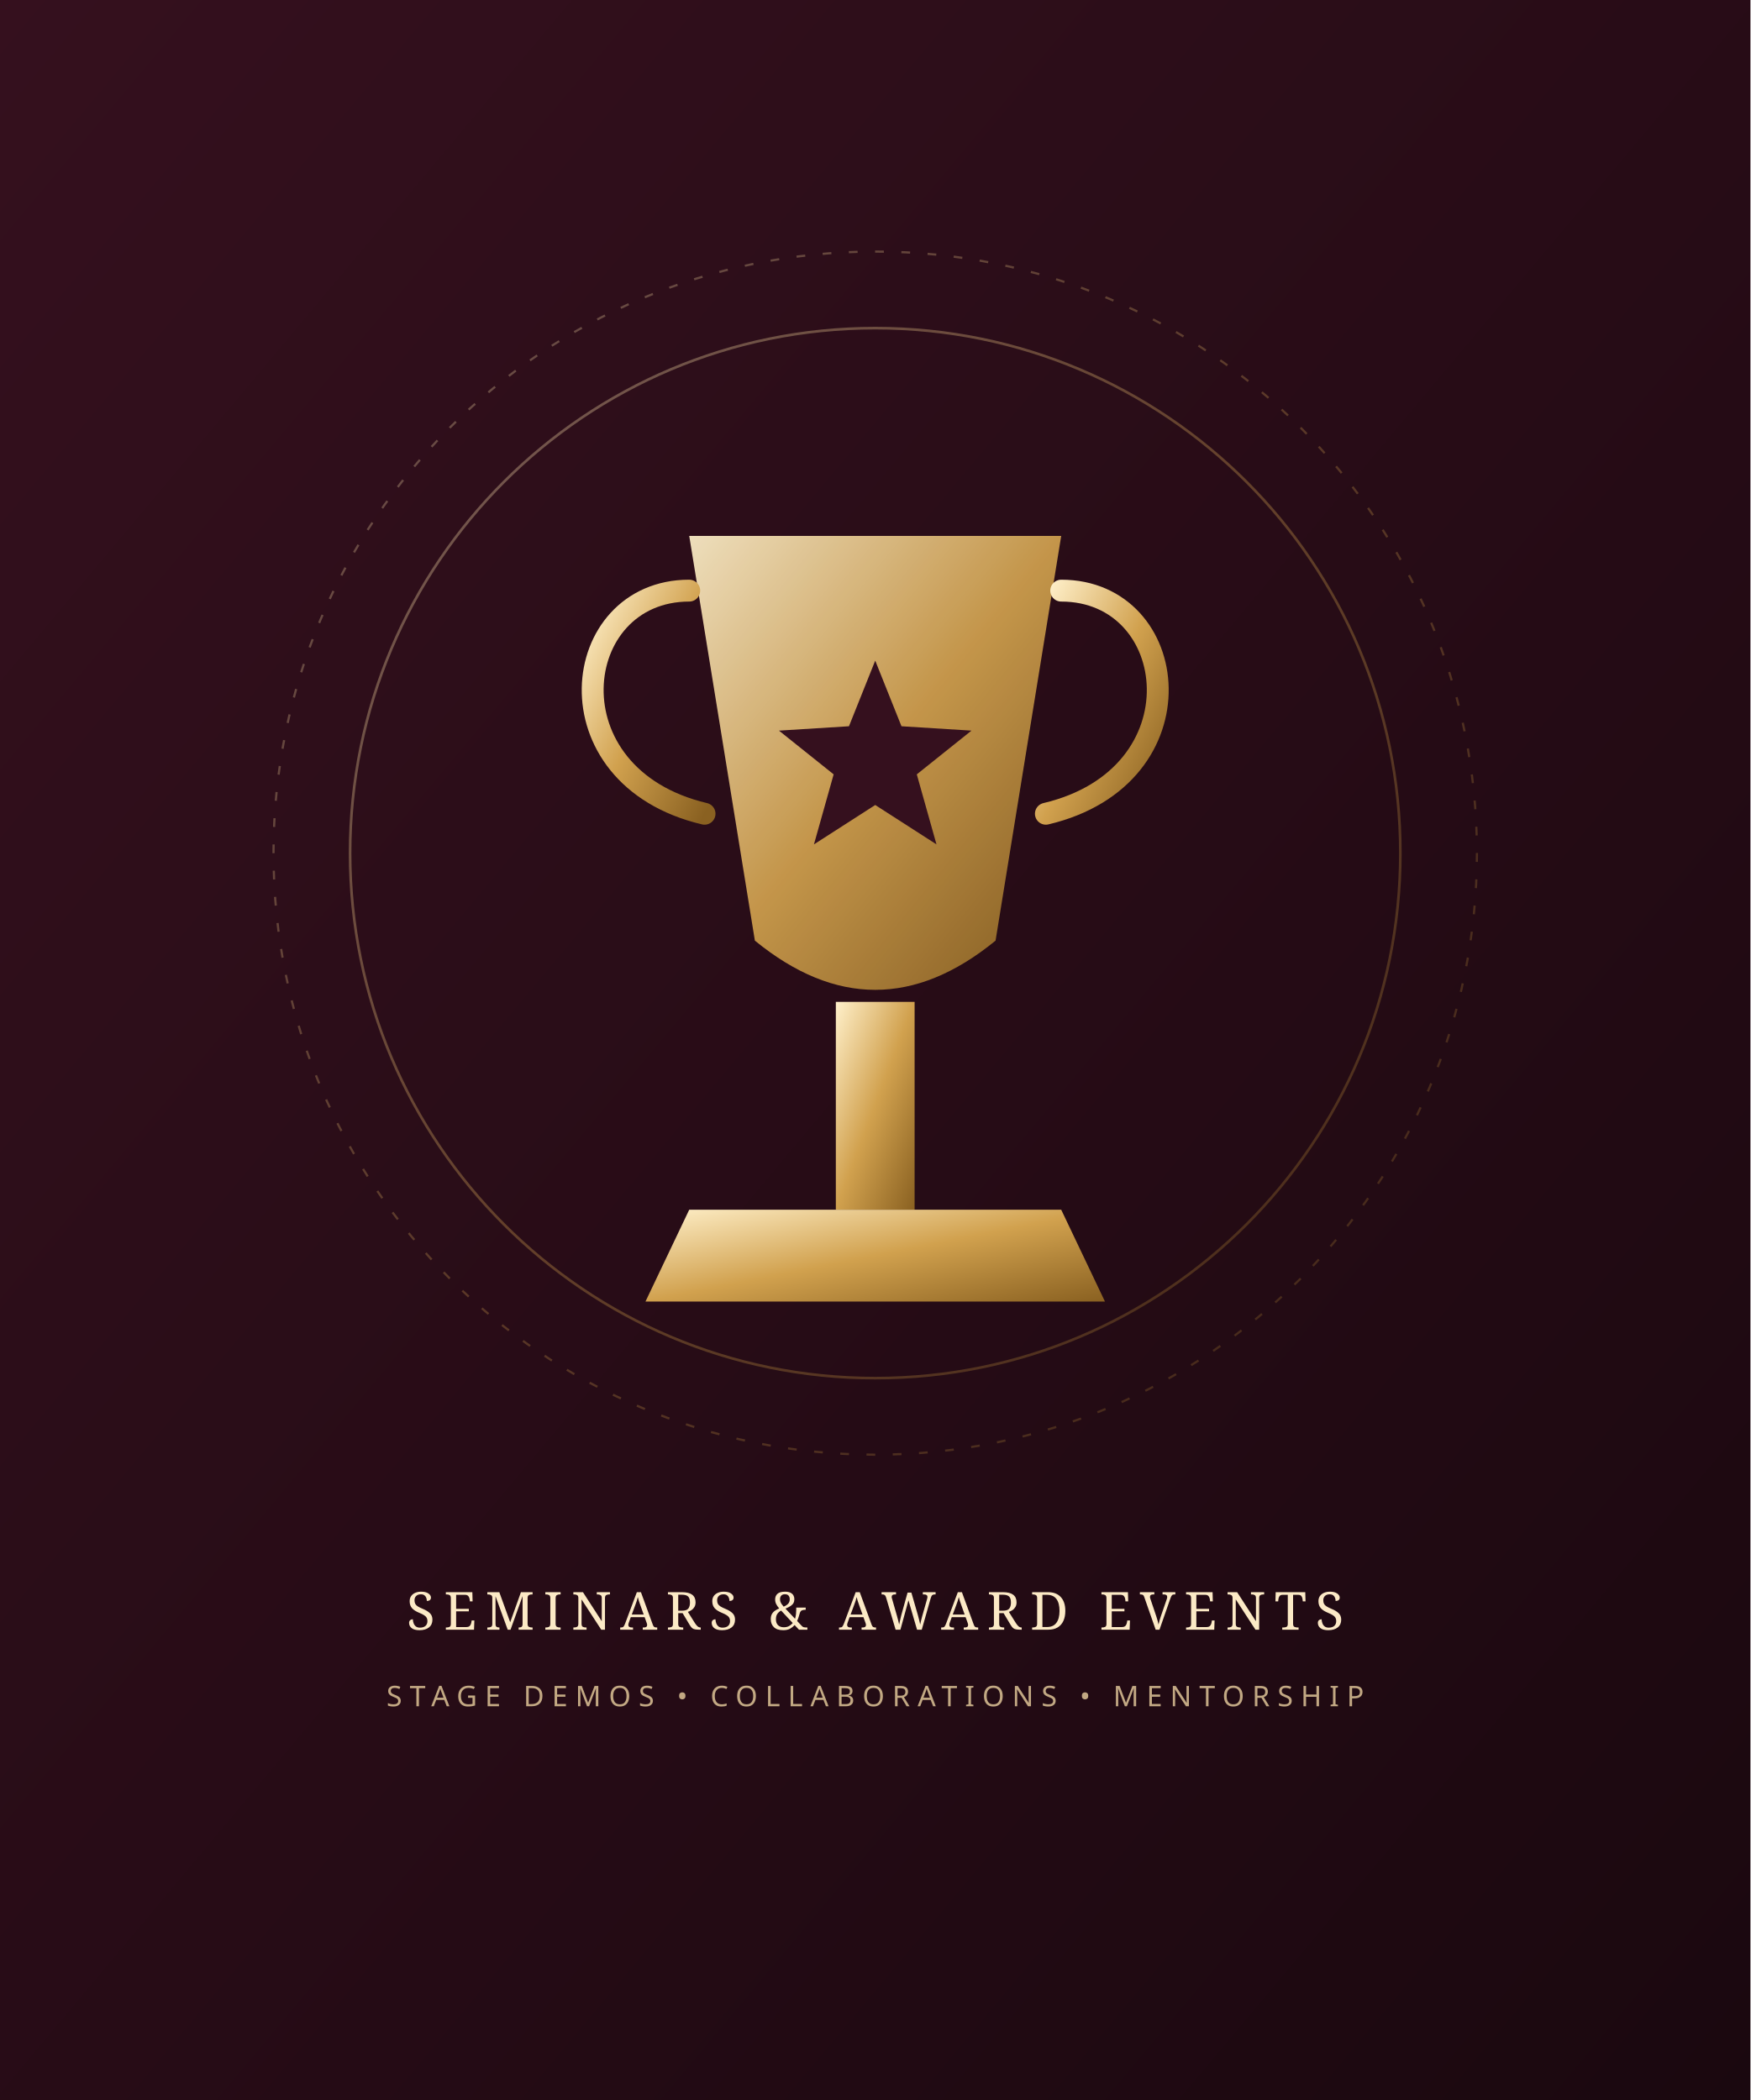
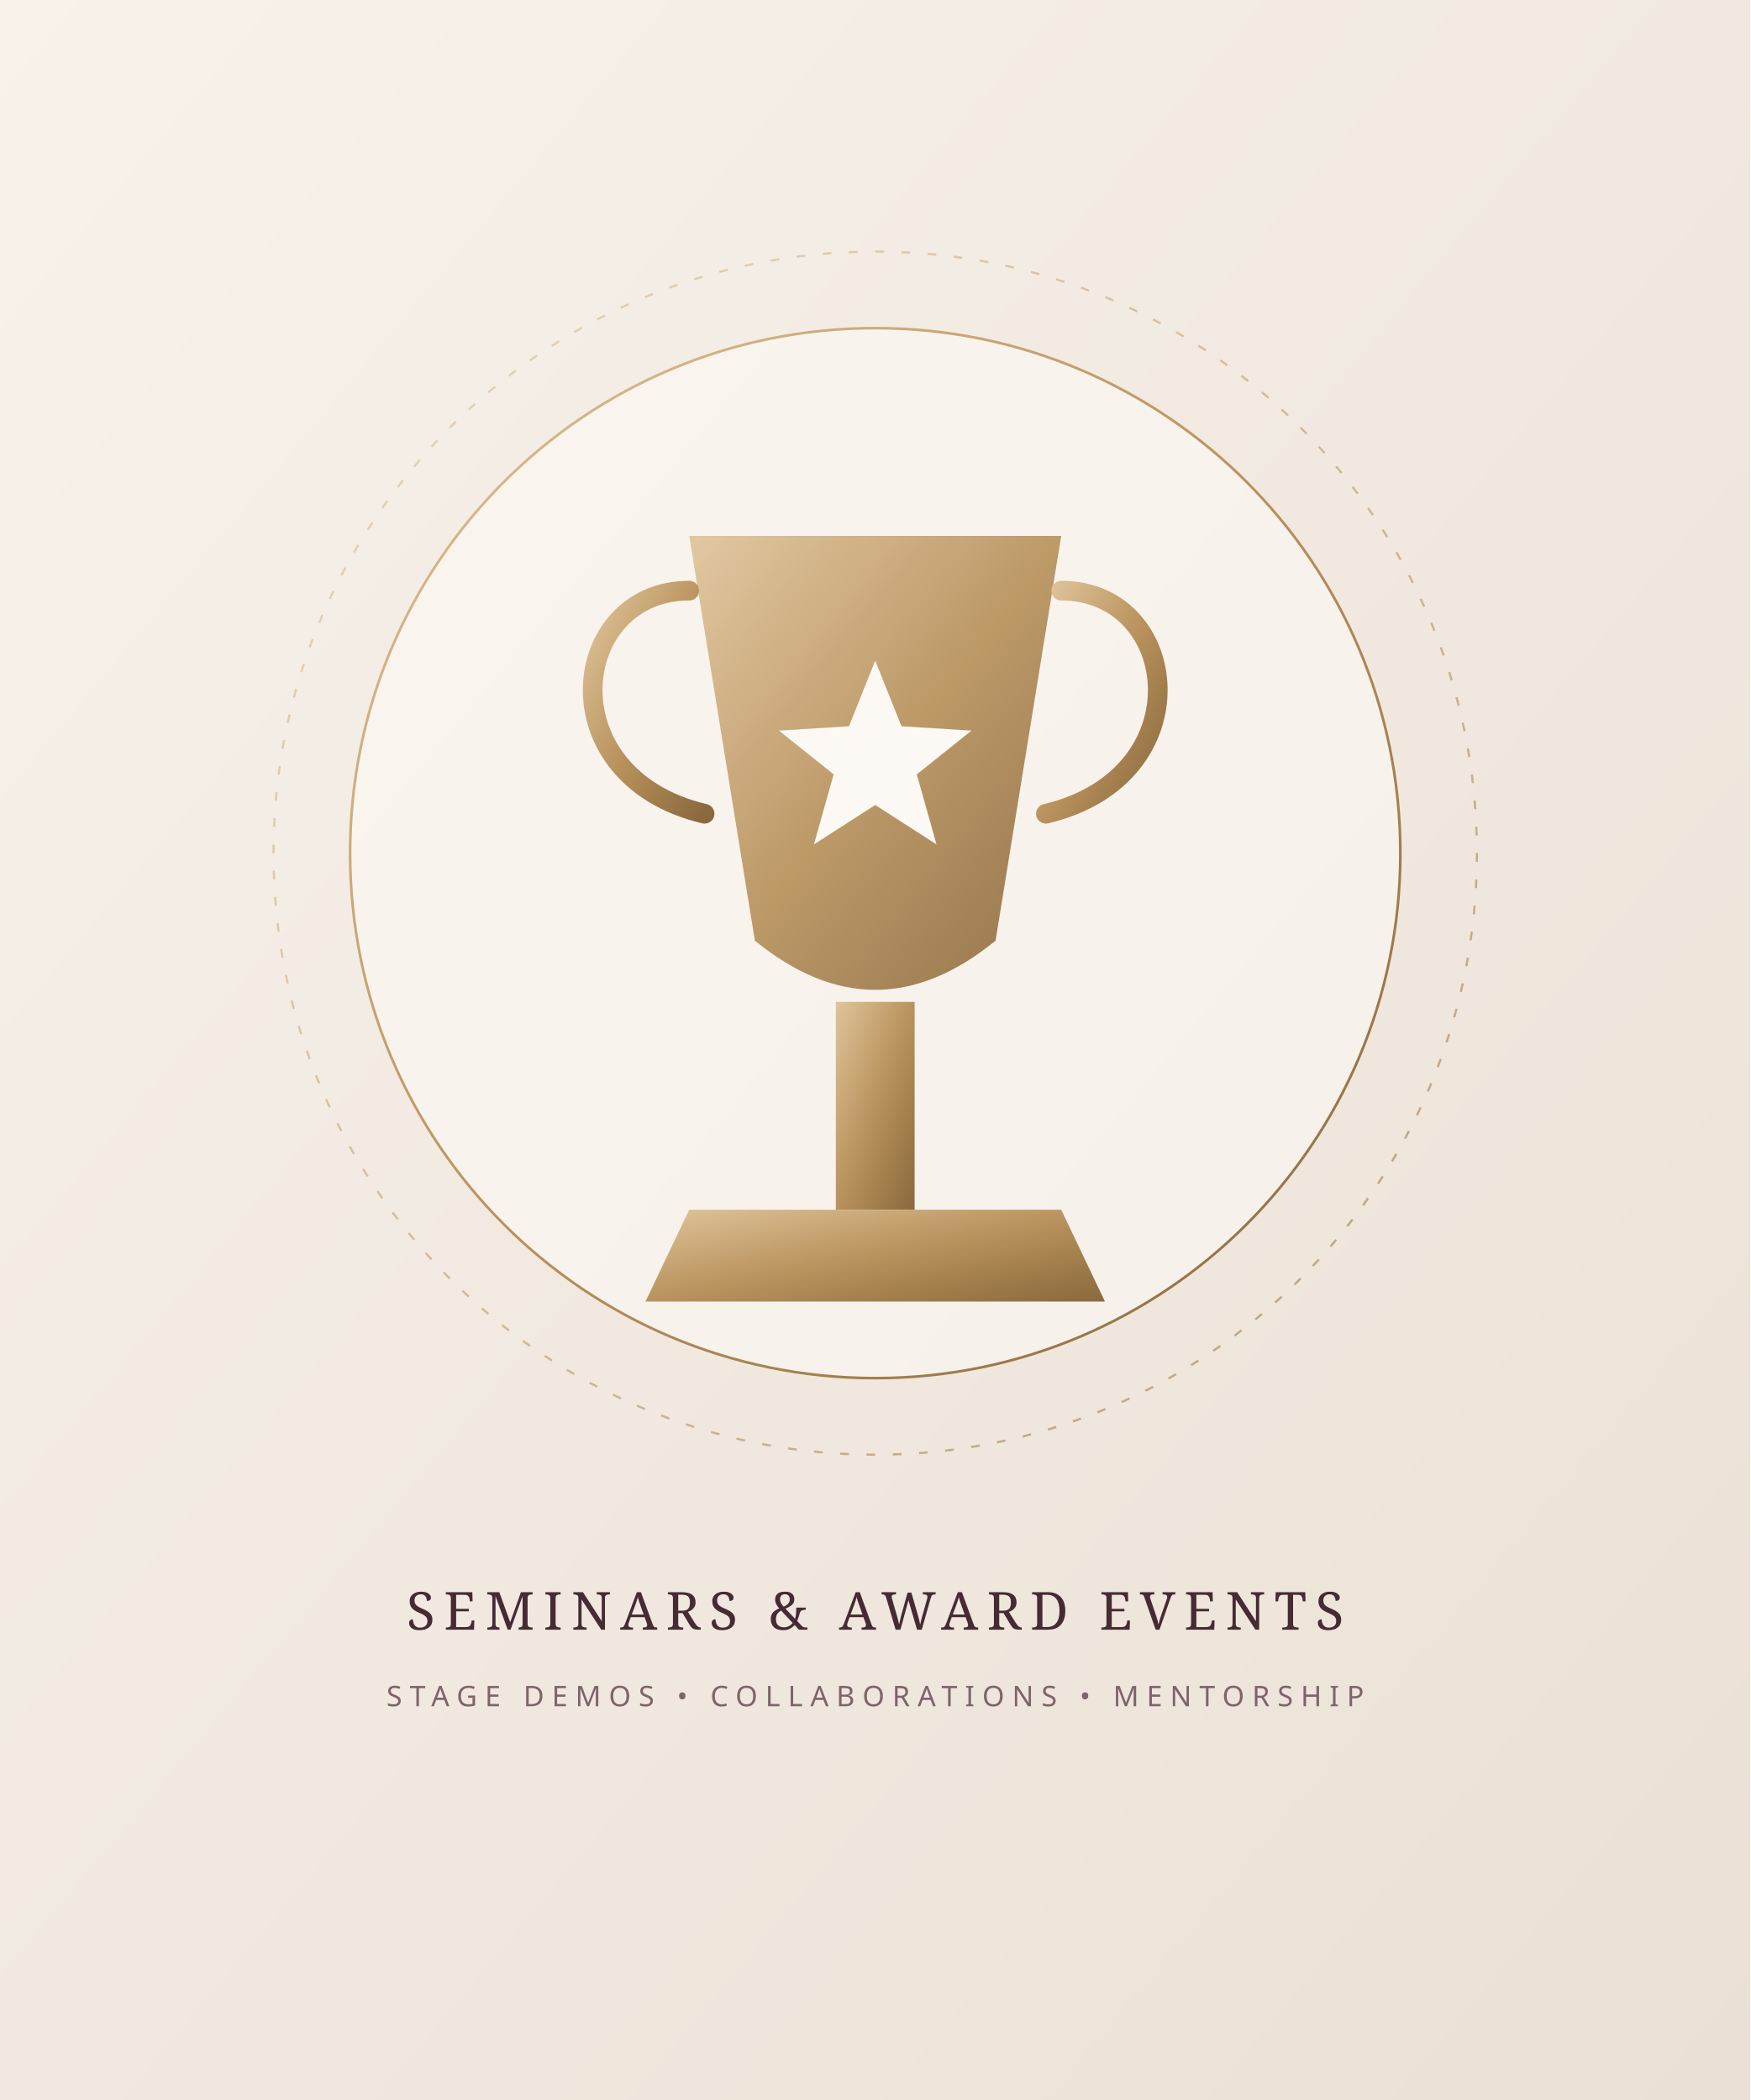
<svg xmlns="http://www.w3.org/2000/svg" viewBox="0 0 800 960" role="img" aria-label="Beauty Seminars and Award Recognition">
  <defs>
    <linearGradient id="bgAward" x1="0" y1="0" x2="1" y2="1">
-       <stop offset="0%" stop-color="#35101E" />
-       <stop offset="100%" stop-color="#1A080F" />
+       <stop offset="0%" stop-color="#F8F2EB" />
+       <stop offset="100%" stop-color="#EAE0D5" />
    </linearGradient>
    <linearGradient id="trophyGold" x1="0" y1="0" x2="1" y2="1">
-       <stop offset="0%" stop-color="#FFF0CA" />
-       <stop offset="50%" stop-color="#D1A14E" />
-       <stop offset="100%" stop-color="#8A6121" />
+       <stop offset="0%" stop-color="#DFC49A" />
+       <stop offset="50%" stop-color="#B9925D" />
+       <stop offset="100%" stop-color="#8A693D" />
    </linearGradient>
  </defs>
  <rect width="800" height="960" fill="url(#bgAward)" />
-   <circle cx="400" cy="390" r="240" fill="none" stroke="url(#trophyGold)" stroke-width="1.2" opacity="0.35" />
-   <circle cx="400" cy="390" r="275" fill="none" stroke="url(#trophyGold)" stroke-width="1" stroke-dasharray="4 8" opacity="0.3" />
+   <circle cx="400" cy="390" r="240" fill="#FCF9F5" fill-opacity="0.55" stroke="url(#trophyGold)" stroke-width="1.2" />
+   <circle cx="400" cy="390" r="275" fill="none" stroke="url(#trophyGold)" stroke-width="1" stroke-dasharray="4 8" opacity="0.55" />
  <path d="M315 245 L485 245 L455 430 Q400 475 345 430 Z" fill="url(#trophyGold)" opacity="0.92" />
-   <path d="M315 270 C260 270 250 355 322 372" fill="none" stroke="url(#trophyGold)" stroke-width="10" stroke-linecap="round" />
-   <path d="M485 270 C540 270 550 355 478 372" fill="none" stroke="url(#trophyGold)" stroke-width="10" stroke-linecap="round" />
+   <path d="M315 270 C260 270 250 355 322 372" fill="none" stroke="url(#trophyGold)" stroke-width="9" stroke-linecap="round" />
+   <path d="M485 270 C540 270 550 355 478 372" fill="none" stroke="url(#trophyGold)" stroke-width="9" stroke-linecap="round" />
  <rect x="382" y="458" width="36" height="95" fill="url(#trophyGold)" />
  <path d="M315 553 L485 553 L505 595 L295 595 Z" fill="url(#trophyGold)" />
-   <path d="M400 302 L412 332 L444 334 L419 354 L428 386 L400 368 L372 386 L381 354 L356 334 L388 332 Z" fill="#35101E" />
-   <text x="400" y="745" text-anchor="middle" font-family="Georgia, serif" font-size="24" letter-spacing="4" fill="#FCEAC6">SEMINARS &amp; AWARD EVENTS</text>
-   <text x="400" y="780" text-anchor="middle" font-family="sans-serif" font-size="13" letter-spacing="3.5" fill="#DEC497" opacity="0.85">STAGE DEMOS • COLLABORATIONS • MENTORSHIP</text>
+   <path d="M400 302 L412 332 L444 334 L419 354 L428 386 L400 368 L372 386 L381 354 L356 334 L388 332 Z" fill="#FCF9F5" />
+   <text x="400" y="745" text-anchor="middle" font-family="Georgia, serif" font-size="24" letter-spacing="4" fill="#462A34">SEMINARS &amp; AWARD EVENTS</text>
+   <text x="400" y="780" text-anchor="middle" font-family="sans-serif" font-size="13" letter-spacing="3.5" fill="#7D646B">STAGE DEMOS • COLLABORATIONS • MENTORSHIP</text>
</svg>
